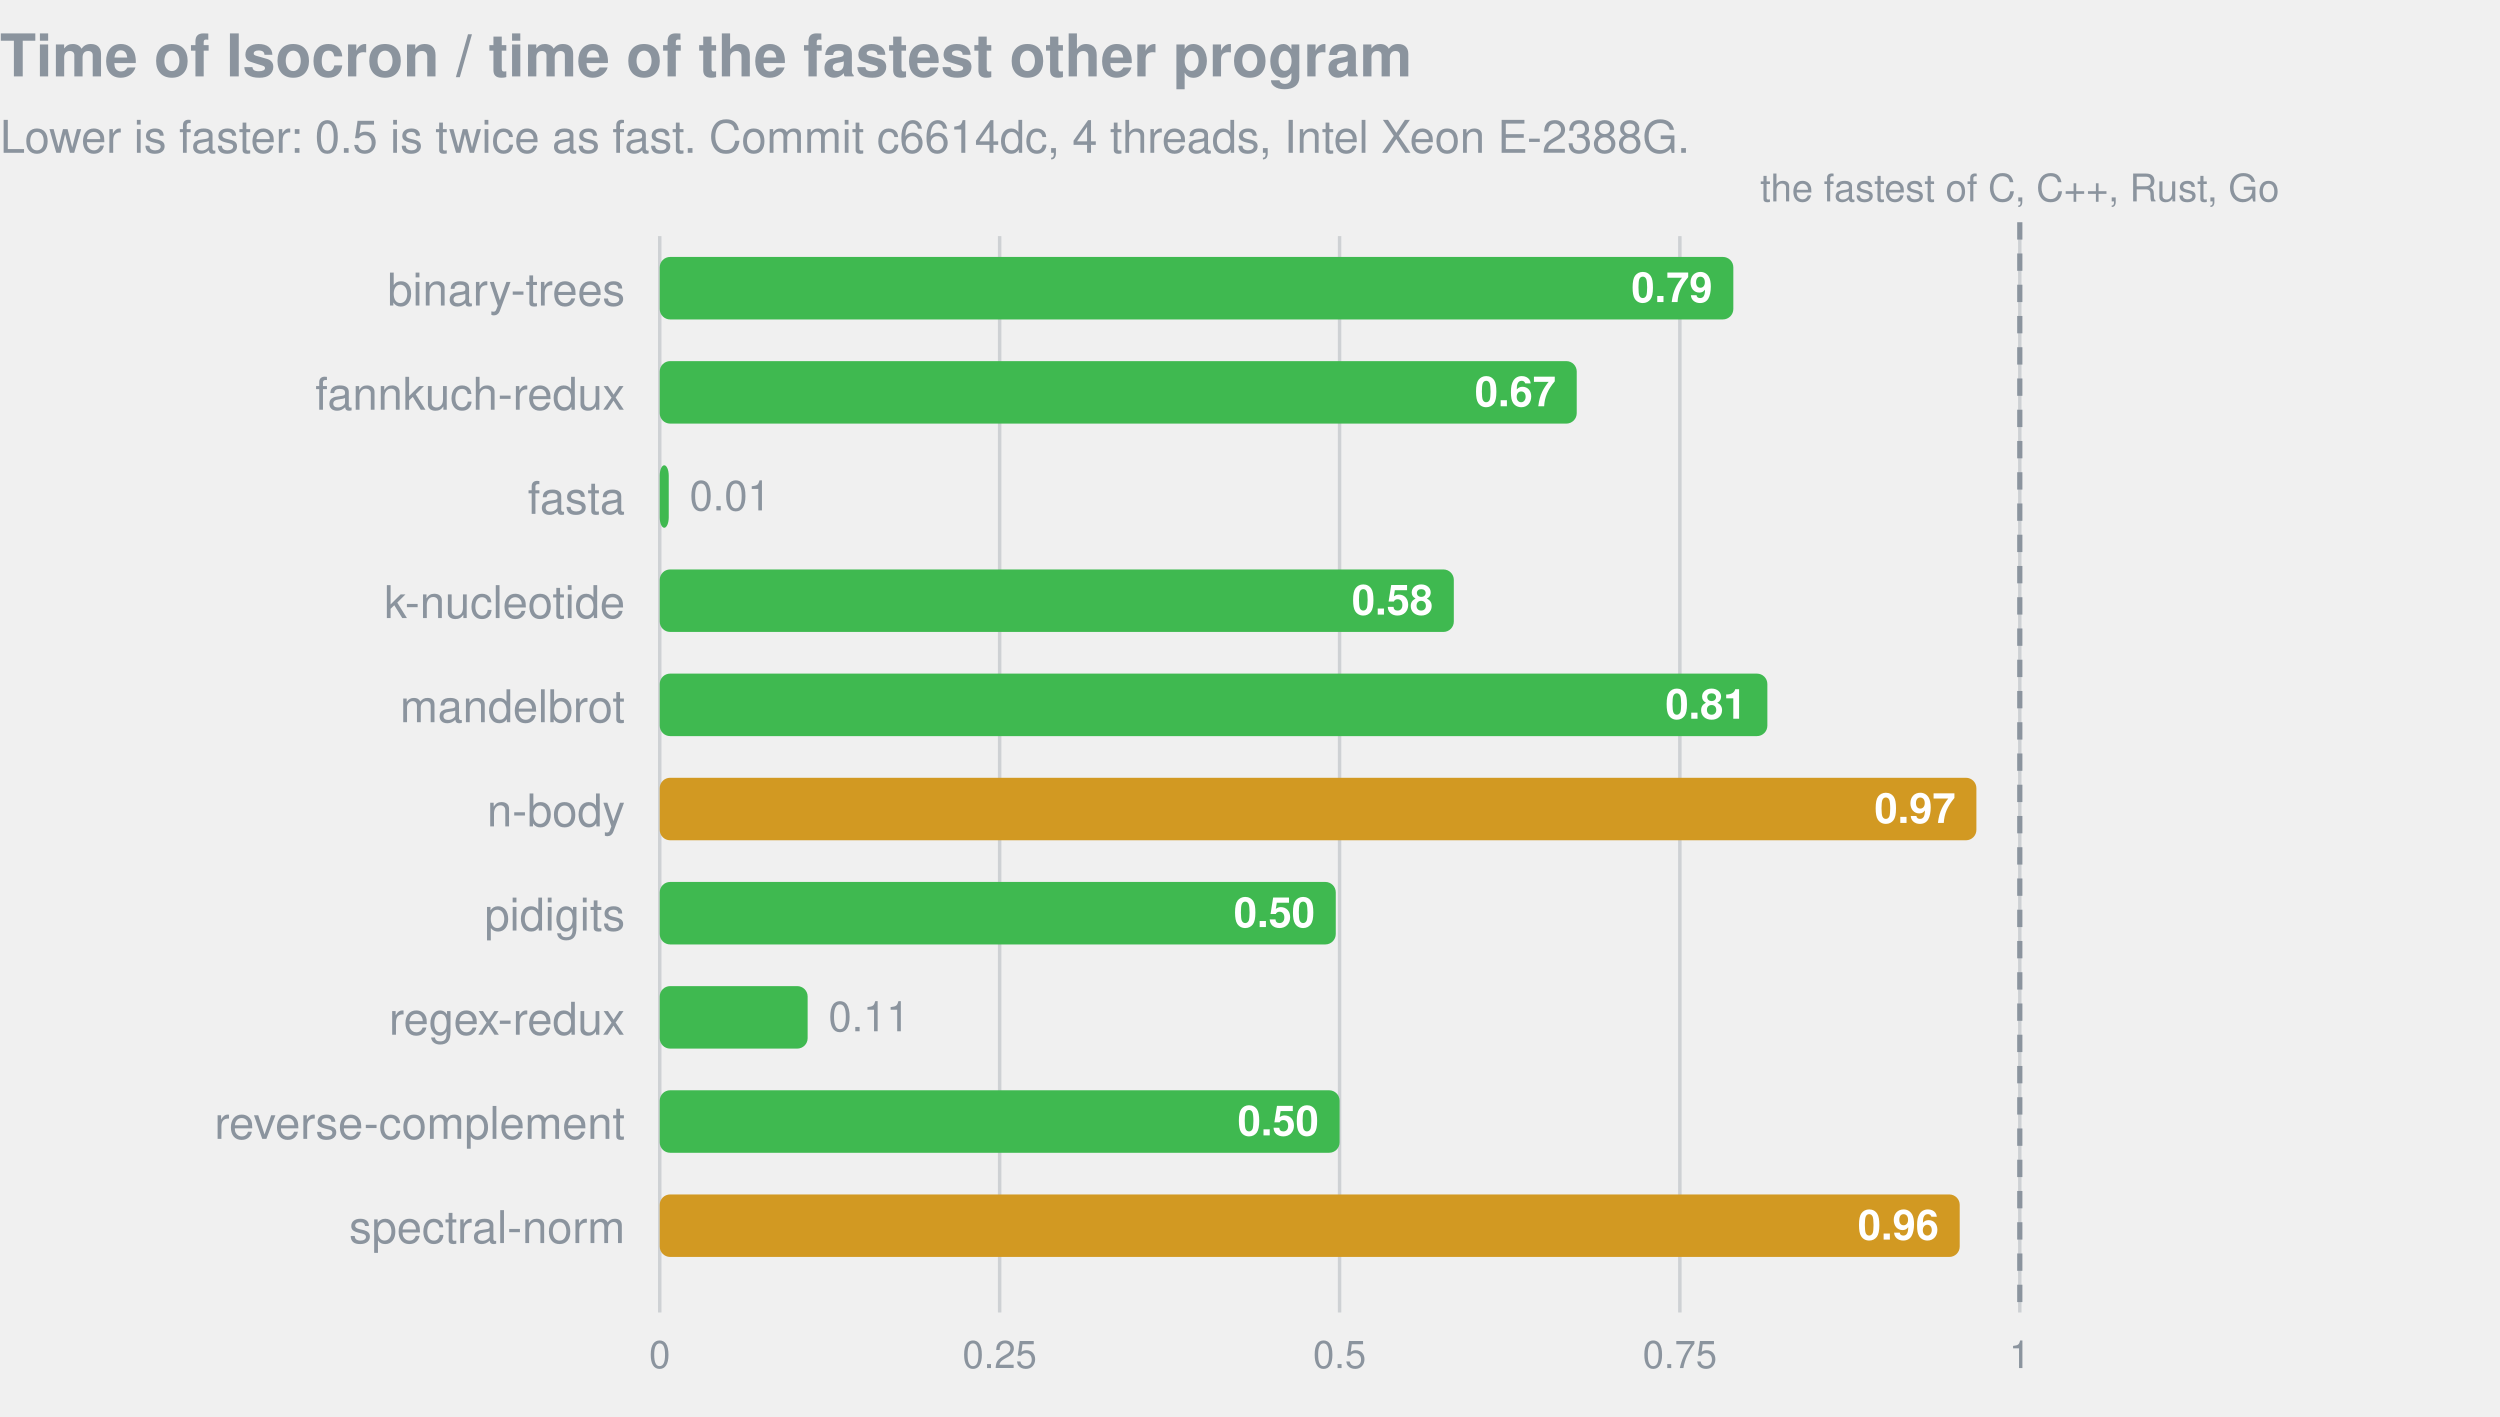
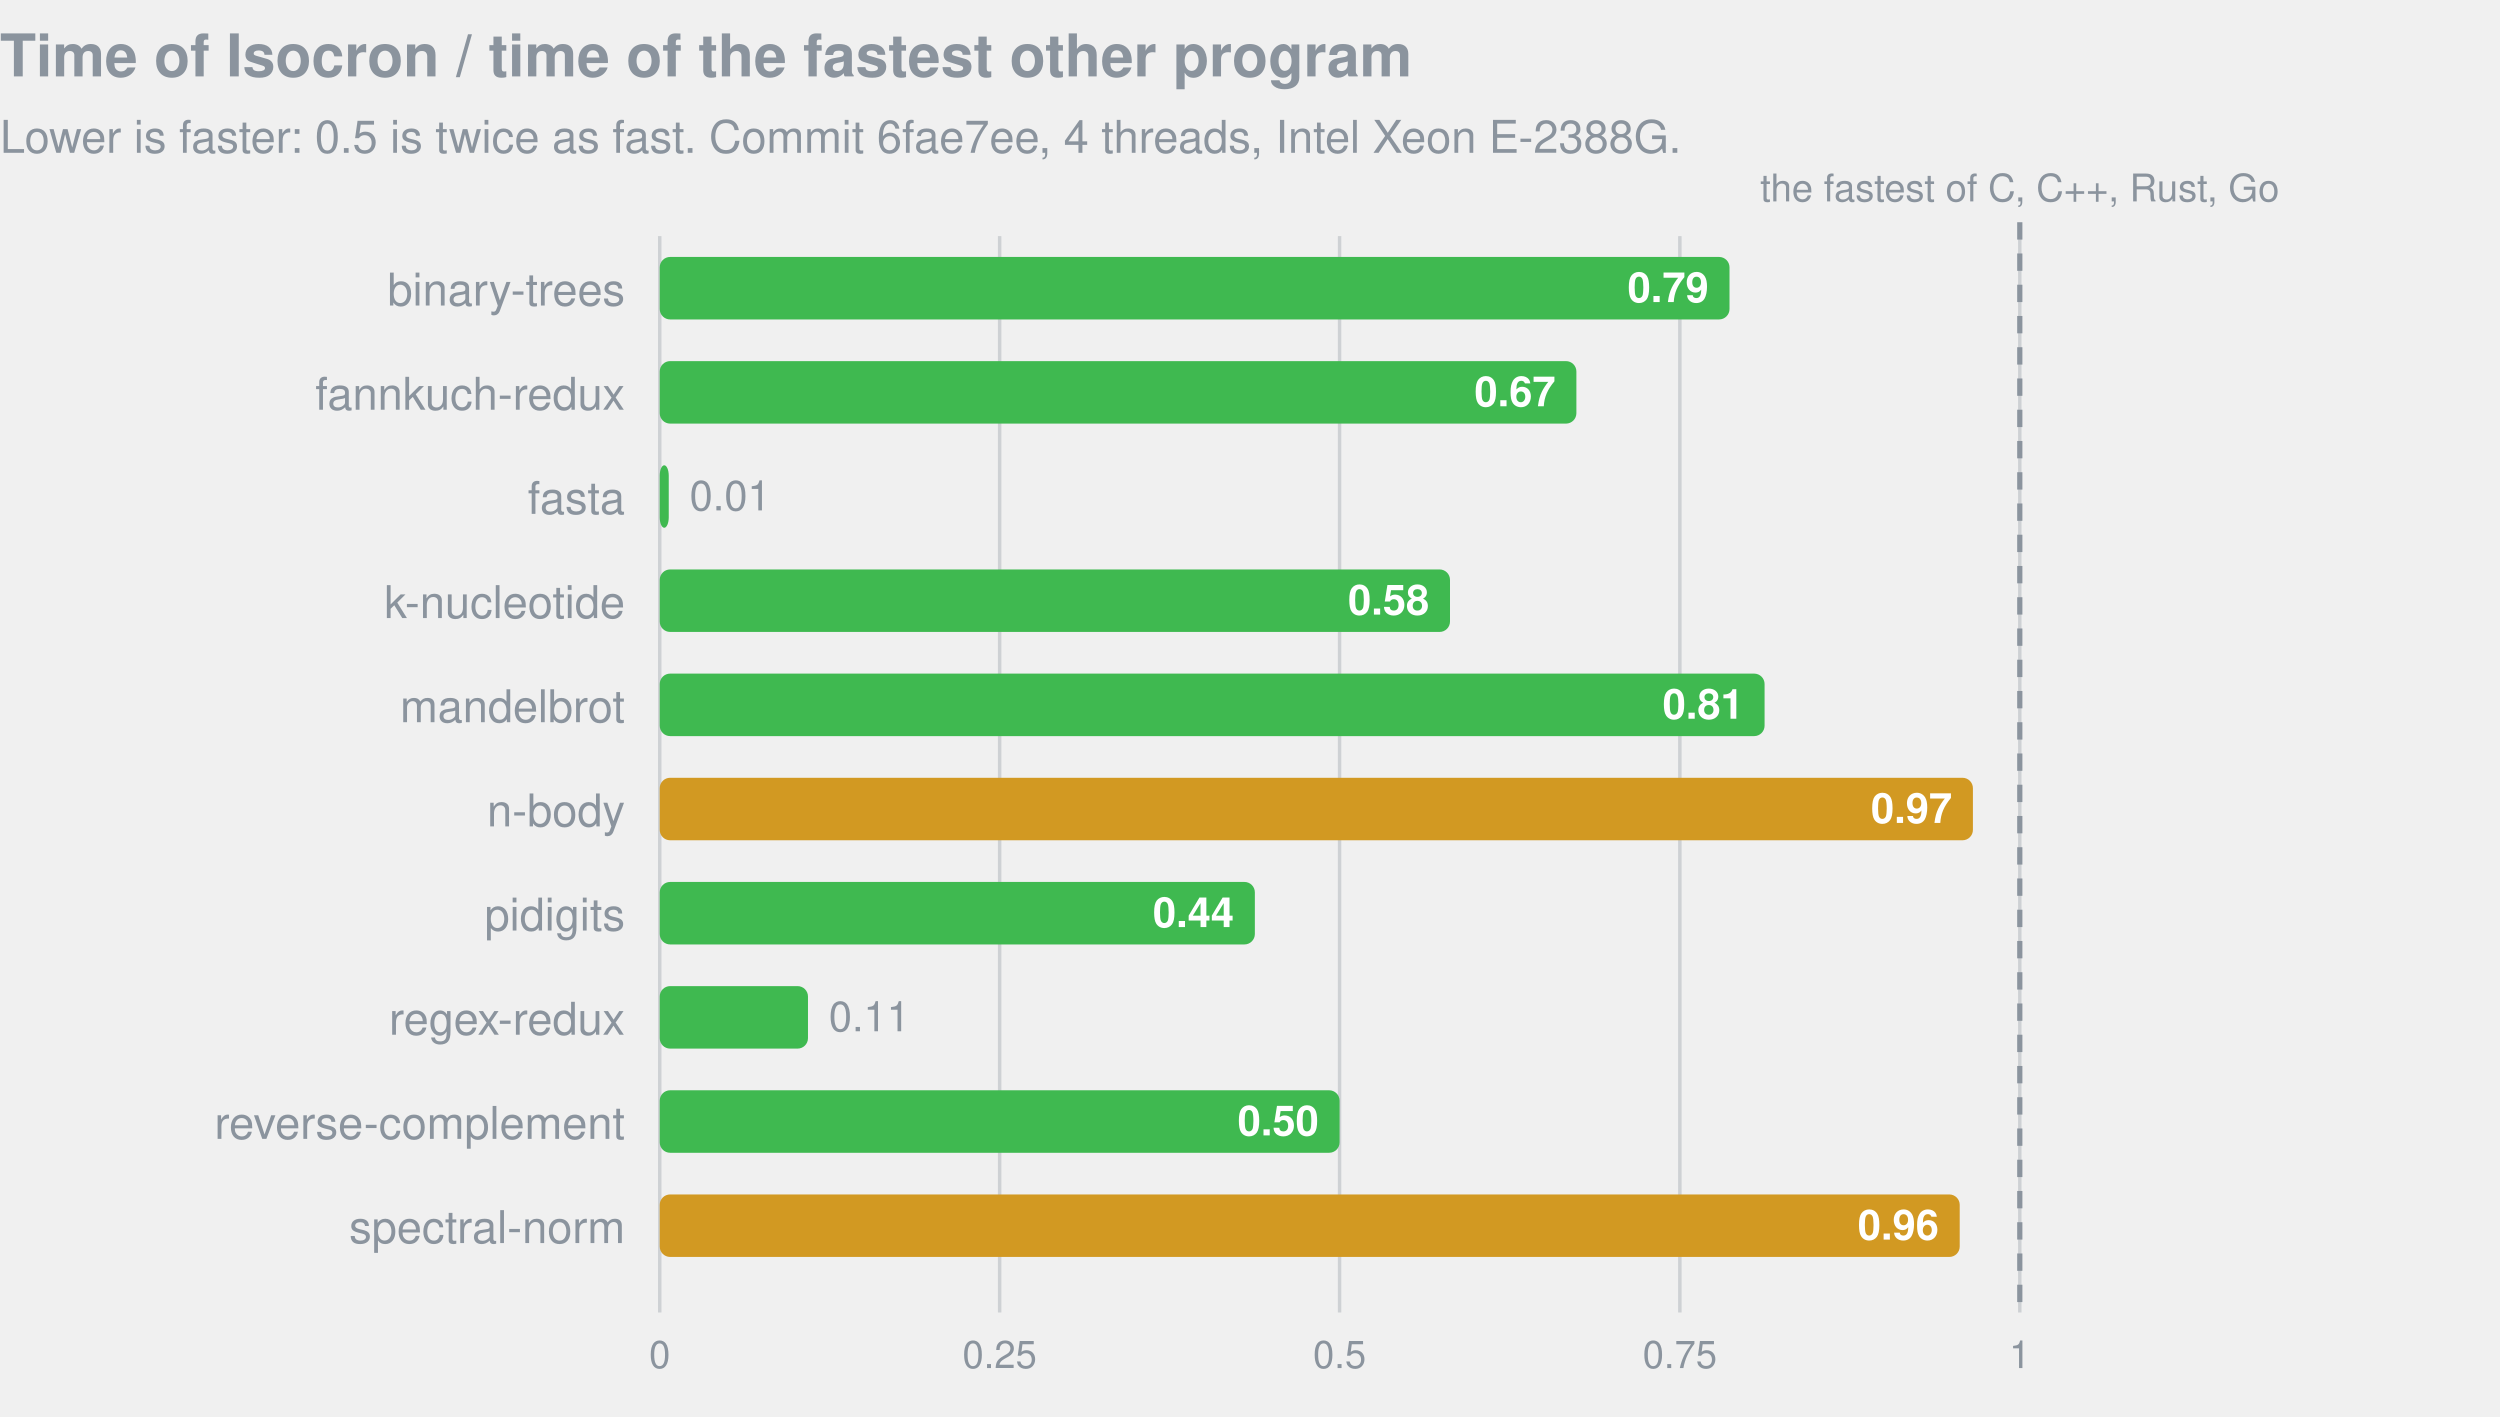
<svg xmlns="http://www.w3.org/2000/svg" width="720" height="408" viewBox="0 0 720 408" font-family="-apple-system, Segoe UI, Helvetica, Arial, sans-serif">
  <text x="0" y="22" font-size="17" font-weight="600" fill="#8b949e">Time of Isocron / time of the fastest other program</text>
-   <text x="0" y="44" font-size="13" fill="#8b949e">Lower is faster: 0.5 is twice as fast. Commit c6614dc, 4 threads, Intel Xeon E-2388G.</text>
+   <text x="0" y="44" font-size="13" fill="#8b949e">Lower is faster: 0.5 is twice as fast. Commit 6fae7ee, 4 threads, Intel Xeon E-2388G.</text>
  <line x1="190.0" y1="68" x2="190.0" y2="378" stroke="#8b949e55" />
  <text x="190.0" y="394" font-size="11" fill="#8b949e" text-anchor="middle">0</text>
  <line x1="287.9" y1="68" x2="287.9" y2="378" stroke="#8b949e55" />
  <text x="287.9" y="394" font-size="11" fill="#8b949e" text-anchor="middle">0.25</text>
  <line x1="385.8" y1="68" x2="385.8" y2="378" stroke="#8b949e55" />
  <text x="385.8" y="394" font-size="11" fill="#8b949e" text-anchor="middle">0.5</text>
  <line x1="483.8" y1="68" x2="483.8" y2="378" stroke="#8b949e55" />
  <text x="483.8" y="394" font-size="11" fill="#8b949e" text-anchor="middle">0.75</text>
  <line x1="581.7" y1="68" x2="581.7" y2="378" stroke="#8b949e55" />
  <text x="581.7" y="394" font-size="11" fill="#8b949e" text-anchor="middle">1</text>
  <text x="180" y="88" font-size="13" fill="#8b949e" text-anchor="end">binary-trees</text>
-   <rect x="190" y="74" width="309.2" height="18" rx="3" fill="#3fb950" />
-   <text x="493.2" y="87" font-size="12" font-weight="600" fill="#ffffff" text-anchor="end">0.79</text>
+   <rect x="190" y="74" width="308.1" height="18" rx="3" fill="#3fb950" />
+   <text x="492.1" y="87" font-size="12" font-weight="600" fill="#ffffff" text-anchor="end">0.79</text>
  <text x="180" y="118" font-size="13" fill="#8b949e" text-anchor="end">fannkuch-redux</text>
-   <rect x="190" y="104" width="264.1" height="18" rx="3" fill="#3fb950" />
-   <text x="448.1" y="117" font-size="12" font-weight="600" fill="#ffffff" text-anchor="end">0.67</text>
+   <rect x="190" y="104" width="264.0" height="18" rx="3" fill="#3fb950" />
+   <text x="448.0" y="117" font-size="12" font-weight="600" fill="#ffffff" text-anchor="end">0.67</text>
  <text x="180" y="148" font-size="13" fill="#8b949e" text-anchor="end">fasta</text>
  <rect x="190" y="134" width="2.6" height="18" rx="3" fill="#3fb950" />
  <text x="198.6" y="147" font-size="12" fill="#8b949e">0.01</text>
  <text x="180" y="178" font-size="13" fill="#8b949e" text-anchor="end">k-nucleotide</text>
-   <rect x="190" y="164" width="228.7" height="18" rx="3" fill="#3fb950" />
-   <text x="412.7" y="177" font-size="12" font-weight="600" fill="#ffffff" text-anchor="end">0.58</text>
+   <rect x="190" y="164" width="227.6" height="18" rx="3" fill="#3fb950" />
+   <text x="411.6" y="177" font-size="12" font-weight="600" fill="#ffffff" text-anchor="end">0.58</text>
  <text x="180" y="208" font-size="13" fill="#8b949e" text-anchor="end">mandelbrot</text>
-   <rect x="190" y="194" width="319.0" height="18" rx="3" fill="#3fb950" />
-   <text x="503.0" y="207" font-size="12" font-weight="600" fill="#ffffff" text-anchor="end">0.81</text>
+   <rect x="190" y="194" width="318.2" height="18" rx="3" fill="#3fb950" />
+   <text x="502.2" y="207" font-size="12" font-weight="600" fill="#ffffff" text-anchor="end">0.81</text>
  <text x="180" y="238" font-size="13" fill="#8b949e" text-anchor="end">n-body</text>
-   <rect x="190" y="224" width="379.2" height="18" rx="3" fill="#d29922" />
-   <text x="563.2" y="237" font-size="12" font-weight="600" fill="#ffffff" text-anchor="end">0.97</text>
+   <rect x="190" y="224" width="378.2" height="18" rx="3" fill="#d29922" />
+   <text x="562.2" y="237" font-size="12" font-weight="600" fill="#ffffff" text-anchor="end">0.97</text>
  <text x="180" y="268" font-size="13" fill="#8b949e" text-anchor="end">pidigits</text>
-   <rect x="190" y="254" width="194.7" height="18" rx="3" fill="#3fb950" />
-   <text x="378.7" y="267" font-size="12" font-weight="600" fill="#ffffff" text-anchor="end">0.50</text>
+   <rect x="190" y="254" width="171.4" height="18" rx="3" fill="#3fb950" />
+   <text x="355.4" y="267" font-size="12" font-weight="600" fill="#ffffff" text-anchor="end">0.44</text>
  <text x="180" y="298" font-size="13" fill="#8b949e" text-anchor="end">regex-redux</text>
-   <rect x="190" y="284" width="42.6" height="18" rx="3" fill="#3fb950" />
-   <text x="238.6" y="297" font-size="12" fill="#8b949e">0.11</text>
+   <rect x="190" y="284" width="42.7" height="18" rx="3" fill="#3fb950" />
+   <text x="238.7" y="297" font-size="12" fill="#8b949e">0.11</text>
  <text x="180" y="328" font-size="13" fill="#8b949e" text-anchor="end">reverse-complement</text>
  <rect x="190" y="314" width="195.8" height="18" rx="3" fill="#3fb950" />
  <text x="379.8" y="327" font-size="12" font-weight="600" fill="#ffffff" text-anchor="end">0.50</text>
  <text x="180" y="358" font-size="13" fill="#8b949e" text-anchor="end">spectral-norm</text>
  <rect x="190" y="344" width="374.4" height="18" rx="3" fill="#d29922" />
  <text x="558.4" y="357" font-size="12" font-weight="600" fill="#ffffff" text-anchor="end">0.96</text>
  <line x1="581.7" y1="64" x2="581.7" y2="378" stroke="#8b949e" stroke-width="1.5" stroke-dasharray="5 4" />
  <text x="581.7" y="58" font-size="11" fill="#8b949e" text-anchor="middle">the fastest of C, C++, Rust, Go</text>
</svg>
